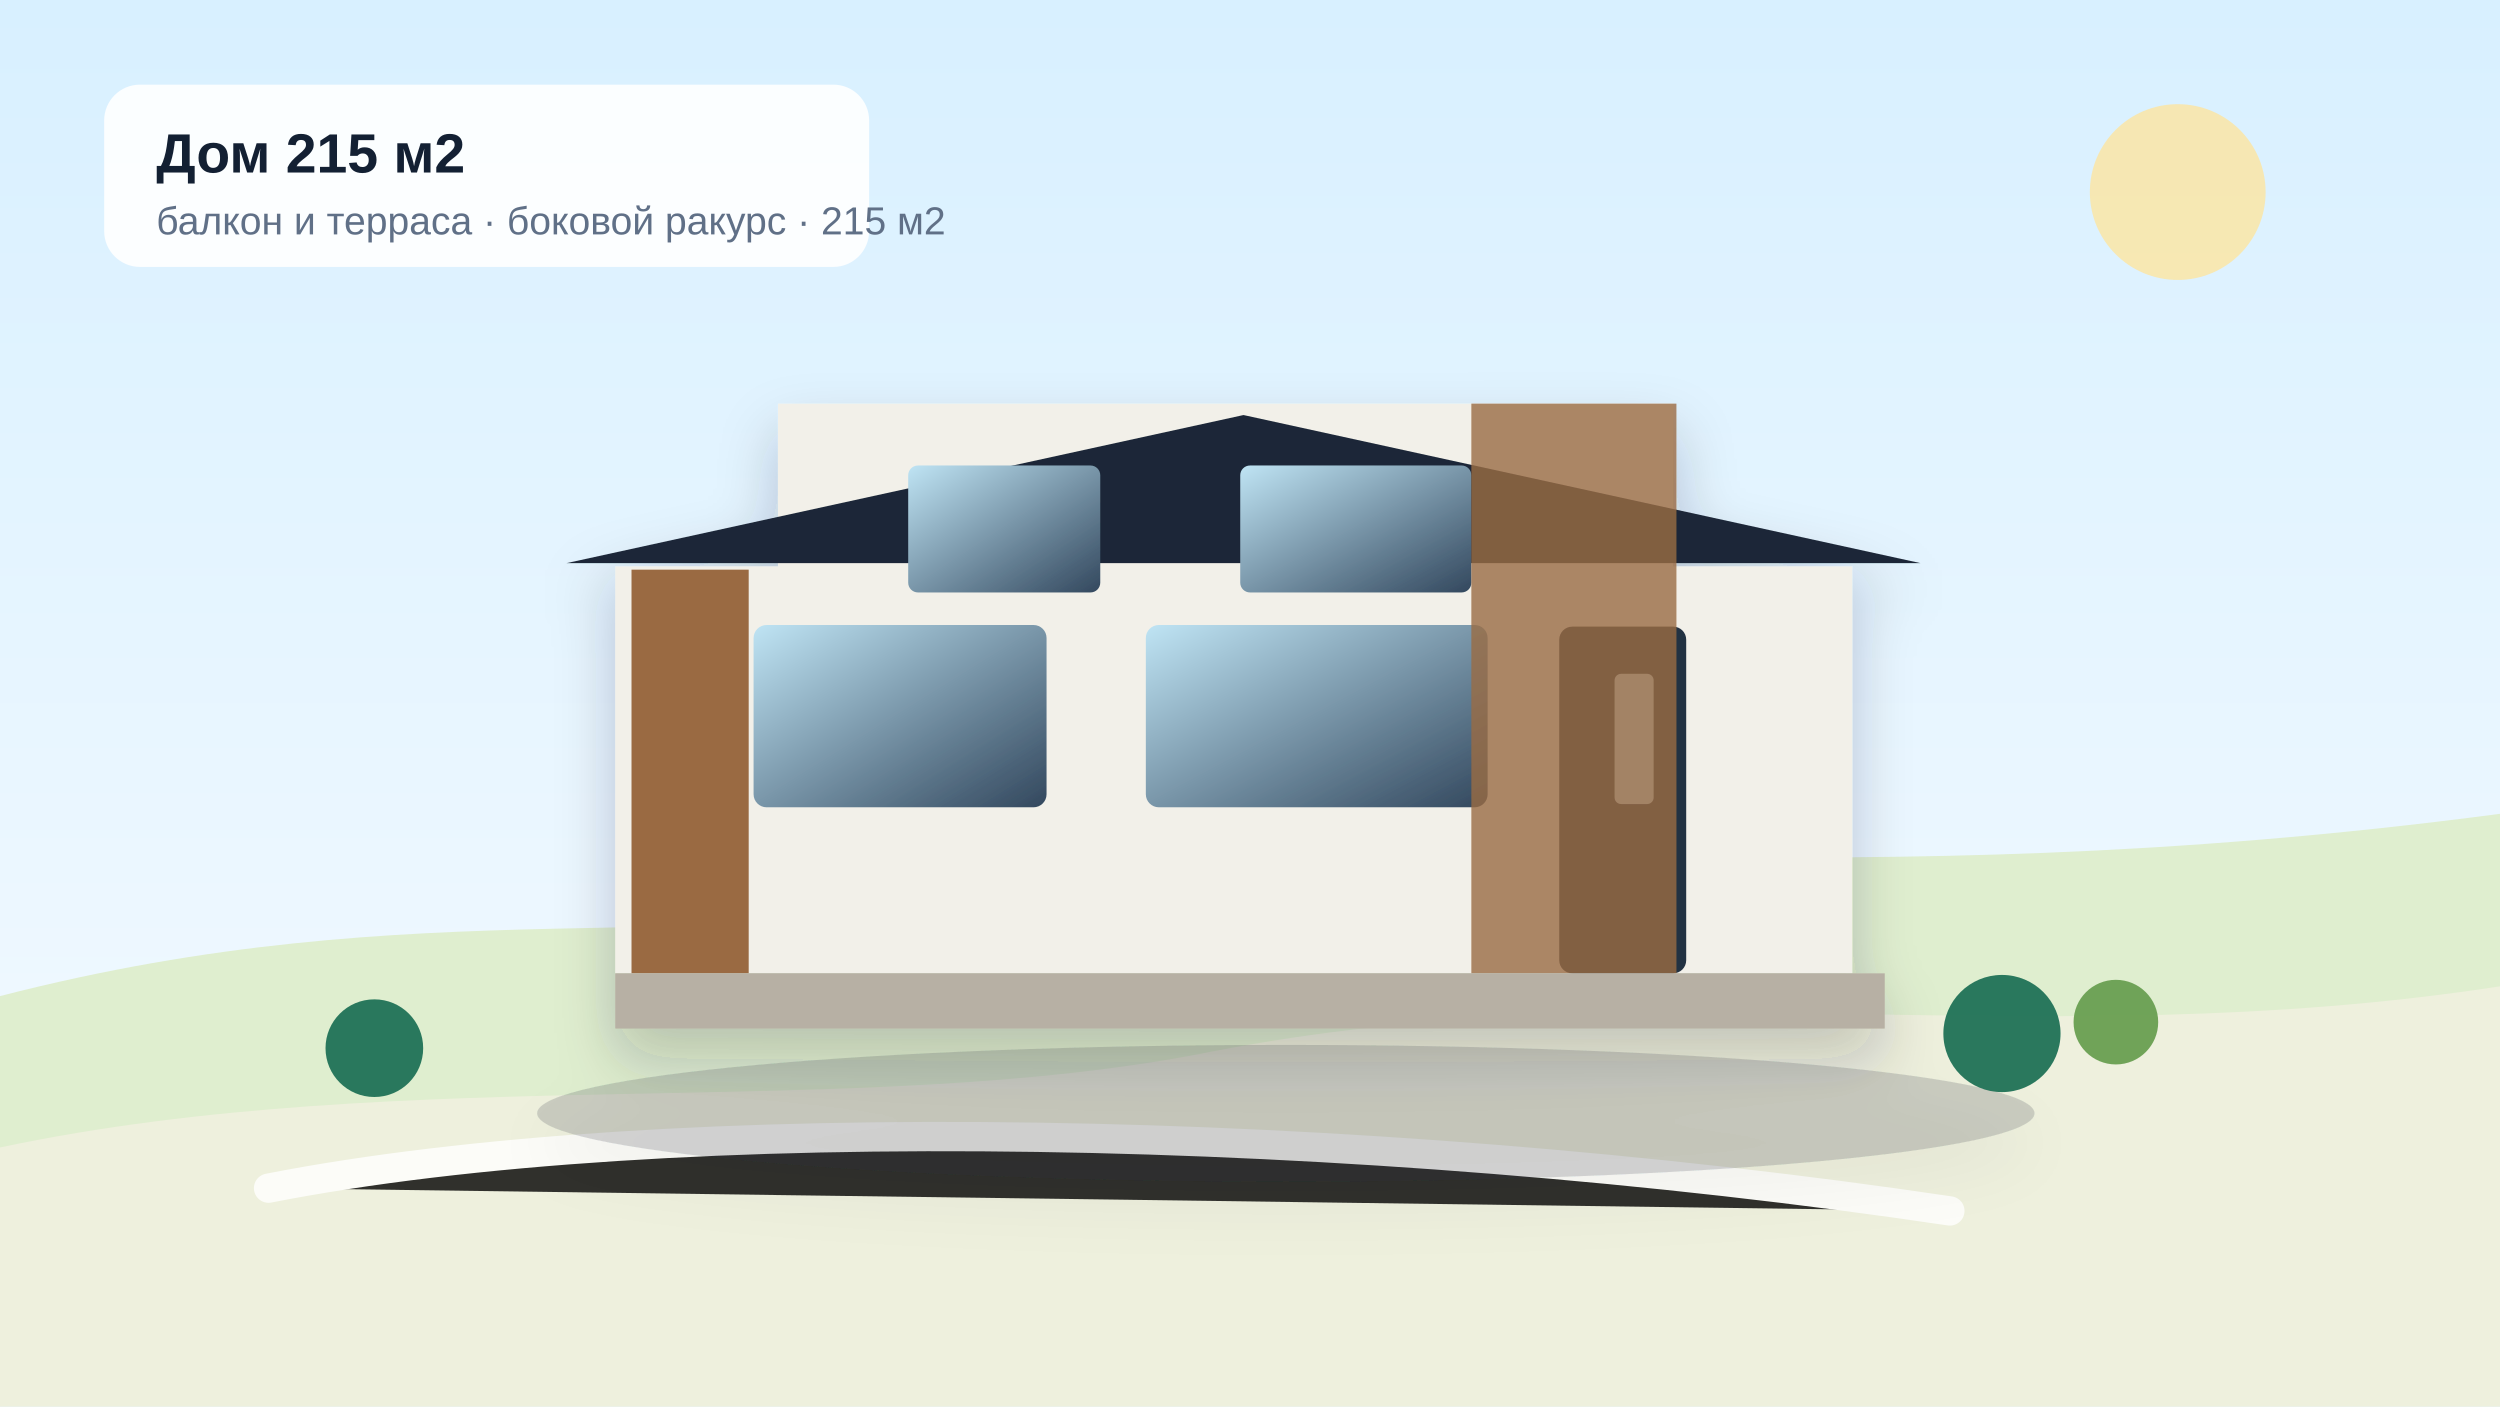
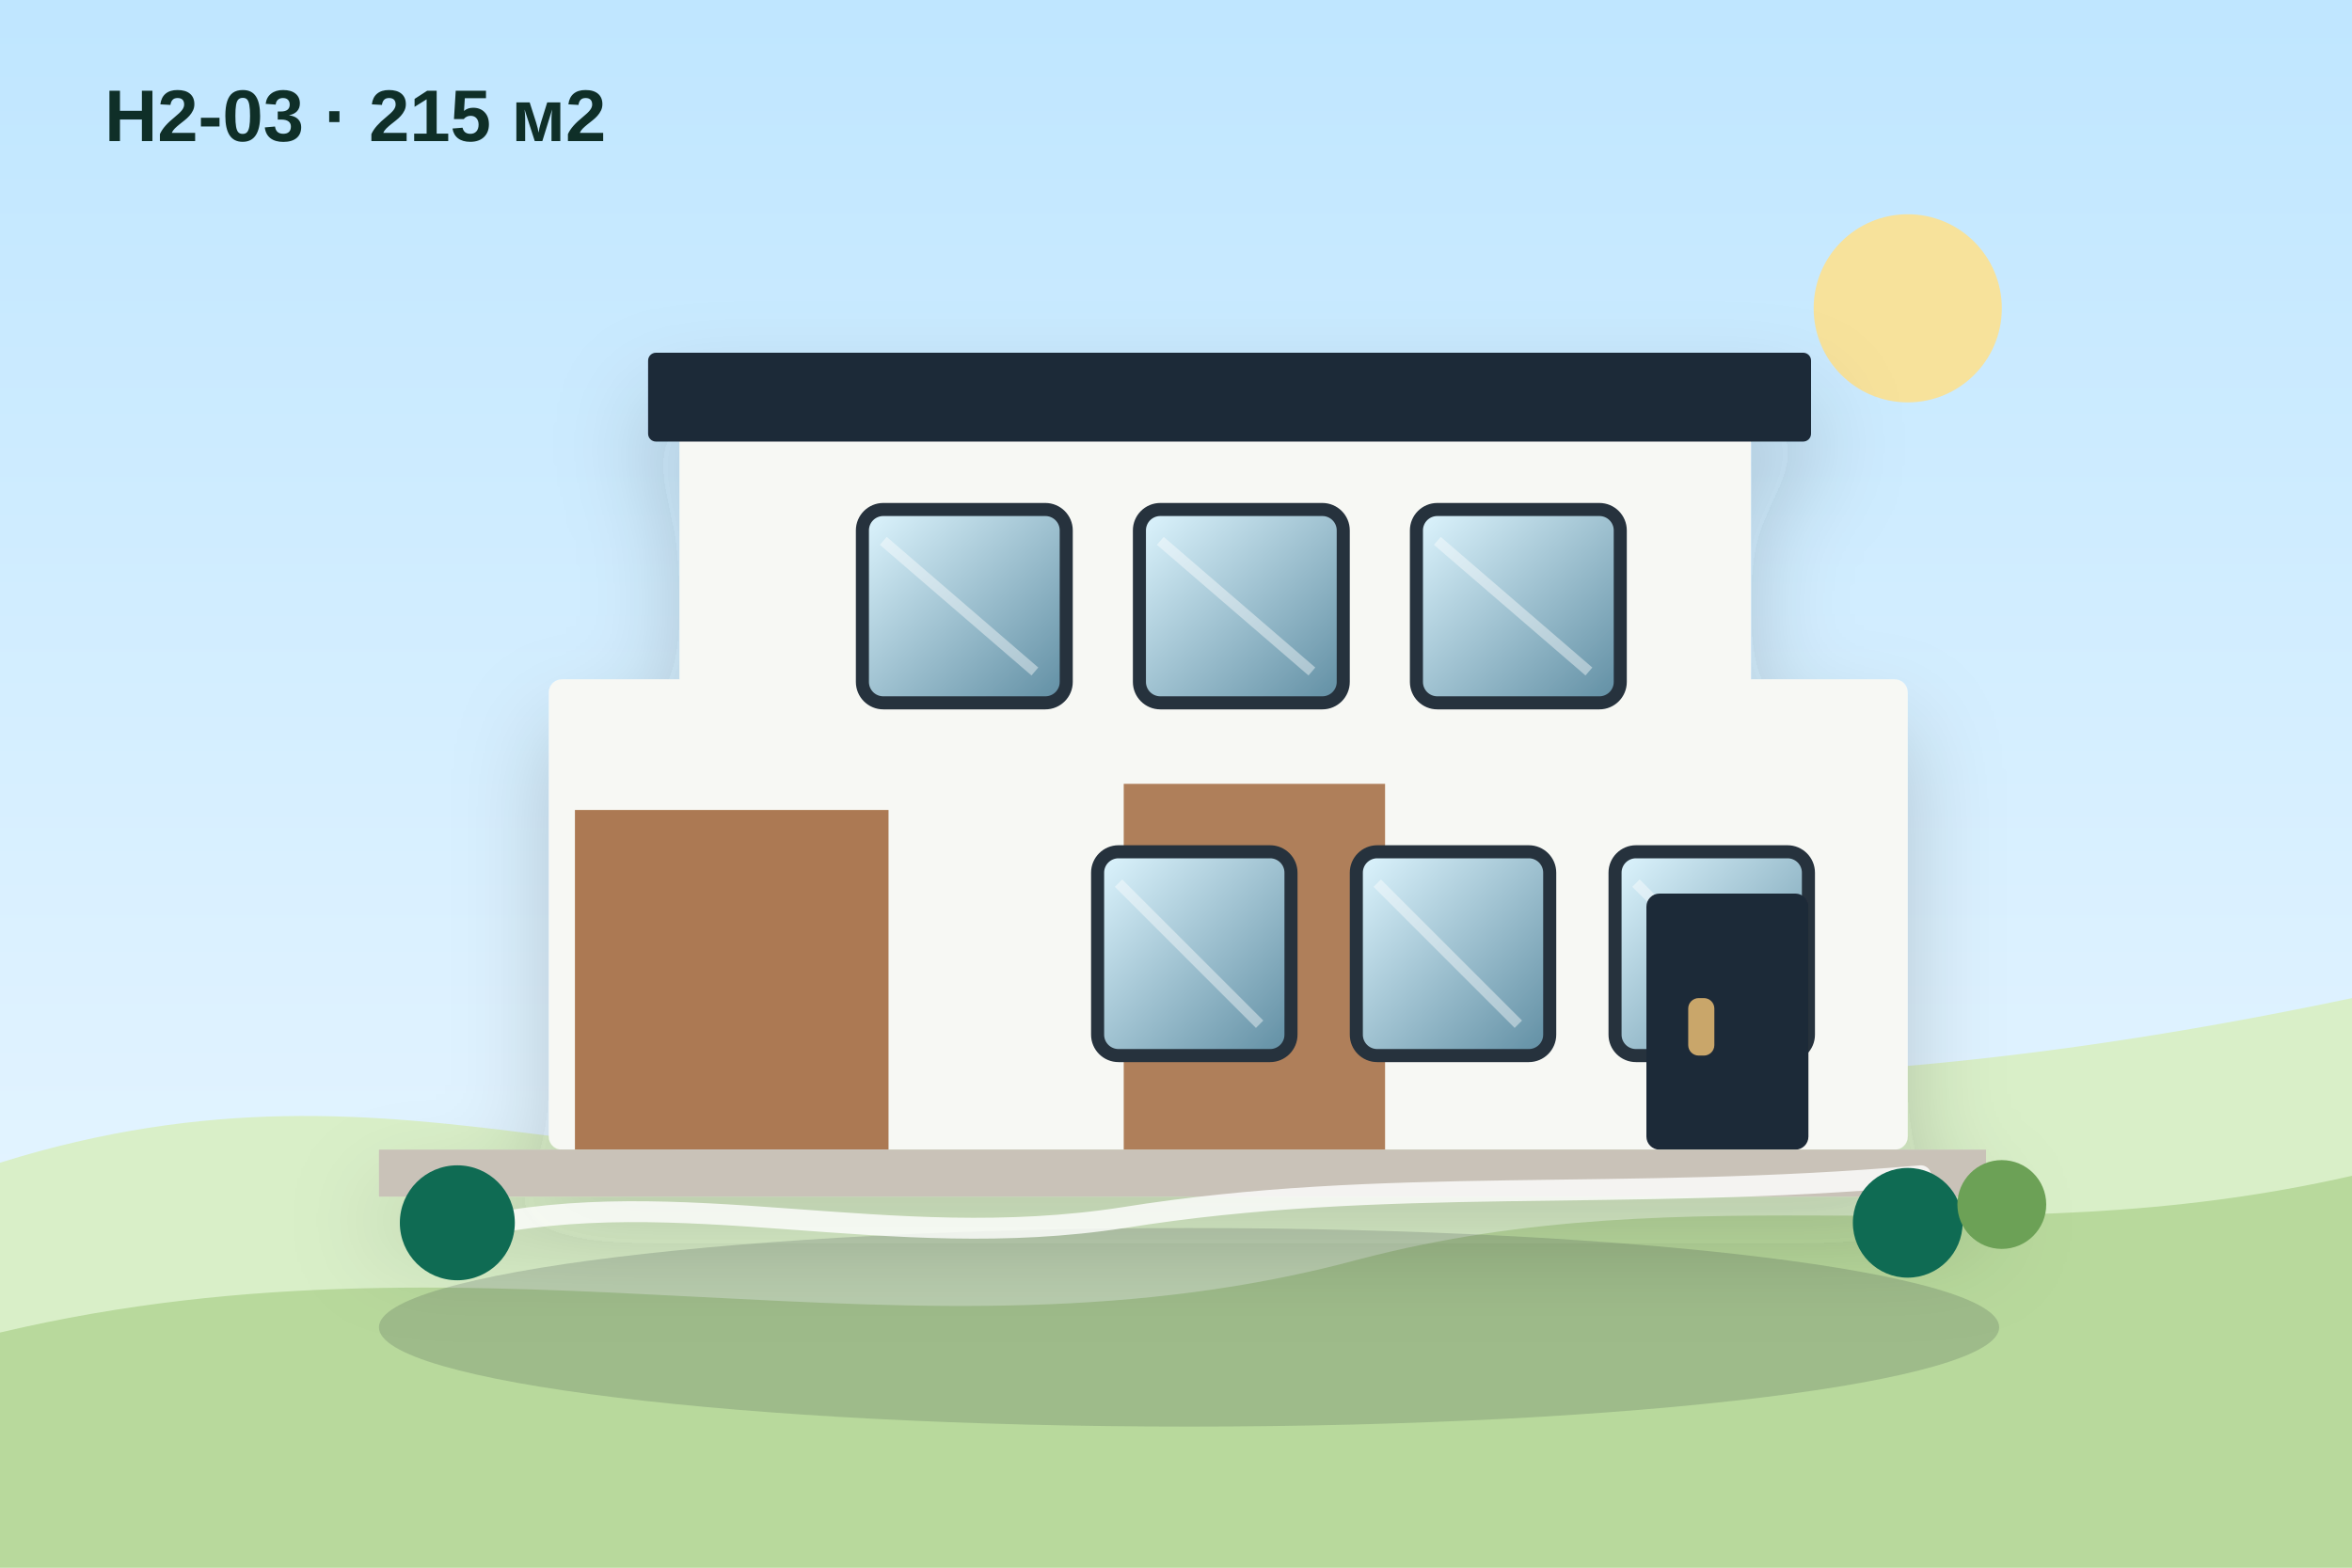
- <svg xmlns="http://www.w3.org/2000/svg" width="1536" height="864" viewBox="0 0 1536 864" role="img">
+ <svg xmlns="http://www.w3.org/2000/svg" viewBox="0 0 900 600" width="900" height="600" role="img">
  <defs>
-     <linearGradient id="sky" x1="0" x2="0" y1="0" y2="1">
-       <stop offset="0" stop-color="#d8f0ff" />
-       <stop offset="1" stop-color="#f7fbff" />
+     <linearGradient id="sky" x1="0" y1="0" x2="0" y2="1">
+       <stop offset="0" stop-color="#bfe6ff" />
+       <stop offset="1" stop-color="#eef8ff" />
    </linearGradient>
-     <linearGradient id="glass" x1="0" x2="1" y1="0" y2="1">
-       <stop offset="0" stop-color="#bfe4f4" />
-       <stop offset="1" stop-color="#33485e" />
+     <linearGradient id="glass" x1="0" y1="0" x2="1" y2="1">
+       <stop offset="0" stop-color="#dff6ff" />
+       <stop offset="1" stop-color="#5f8da2" />
    </linearGradient>
-     <filter id="shadow" x="-20%" y="-20%" width="140%" height="140%">
-       <feDropShadow dx="0" dy="18" stdDeviation="18" flood-color="#1d2733" flood-opacity=".22" />
+     <linearGradient id="room" x1="0" y1="0" x2="1" y2="1">
+       <stop offset="0" stop-color="#ffffff" />
+       <stop offset="1" stop-color="#edf4ef" />
+     </linearGradient>
+     <filter id="shadow" x="-20%" y="-20%" width="140%" height="160%">
+       <feDropShadow dx="0" dy="18" stdDeviation="18" flood-color="#1f2937" flood-opacity="0.18" />
    </filter>
  </defs>
-   <rect width="1536" height="864" fill="url(#sky)" />
-   <circle cx="1338" cy="118" r="54" fill="#ffe49a" opacity=".75" />
-   <path d="M0 612 C260 545 430 590 645 548 C900 500 1120 555 1536 500 L1536 864 L0 864 Z" fill="#dfeecf" />
-   <path d="M0 705 C250 652 526 690 745 646 C1012 594 1250 650 1536 606 L1536 864 L0 864 Z" fill="#eef0dd" />
-   <path d="M165 730 C410 682 835 690 1198 744" stroke="#ffffff" stroke-width="18" stroke-linecap="round" opacity=".8" />
-   <rect x="64" y="52" width="470" height="112" rx="22" fill="#ffffff" opacity=".9" />
-   <text x="96" y="106" font-family="Arial, sans-serif" font-size="34" font-weight="700" fill="#132033">Дом 215 м2</text>
-   <text x="96" y="144" font-family="Arial, sans-serif" font-size="24" fill="#607087">балкон и терраса · боковой ракурс · 215 м2</text>
+   <rect width="900" height="600" fill="url(#sky)" />
+   <path d="M0 445 C160 395 250 470 390 430 C540 390 625 440 900 382 L900 600 L0 600 Z" fill="#d9efc8" />
+   <path d="M0 510 C190 465 350 528 520 482 C650 448 760 482 900 450 L900 600 L0 600 Z" fill="#b8d99c" />
+   <ellipse cx="455" cy="508" rx="310" ry="38" fill="#263238" opacity="0.18" />
+   <circle cx="730" cy="118" r="36" fill="#ffe08a" opacity="0.85" />
  <g filter="url(#shadow)">
-     <ellipse cx="790" cy="684" rx="460" ry="42" fill="#26313d" opacity=".18" />
-     <rect x="378" y="348" width="760" height="250" fill="#f2f0e9" />
-     <rect x="478" y="248" width="550" height="158" fill="#f2f0e9" />
-     <polygon points="348,346 764,255 1180,346" fill="#1c2738" />
-     <rect x="463" y="384" width="180" height="112" rx="8" fill="url(#glass)" />
-     <rect x="704" y="384" width="210" height="112" rx="8" fill="url(#glass)" />
-     <rect x="958" y="385" width="78" height="213" rx="8" fill="#243142" />
-     <rect x="992" y="414" width="24" height="80" rx="4" fill="#c6e3ec" />
-     <rect x="558" y="286" width="118" height="78" rx="6" fill="url(#glass)" />
-     <rect x="762" y="286" width="142" height="78" rx="6" fill="url(#glass)" />
-     <rect x="388" y="350" width="72" height="248" fill="#9a6b43" />
-     <rect x="904" y="248" width="126" height="350" fill="#9a6b43" opacity=".8" />
-     <rect x="378" y="598" width="780" height="34" fill="#b7b0a4" />
+     <rect x="210" y="260" width="520" height="180" rx="5" fill="#f7f8f4" />
+     <rect x="260" y="150" width="410" height="150" rx="5" fill="#f7f8f4" />
+     <rect x="248" y="135" width="445" height="34" rx="3" fill="#1f2937" />
+     <rect x="220" y="310" width="120" height="130" fill="#a66f45" opacity="0.92" />
+     <rect x="430" y="300" width="100" height="140" fill="#a66f45" opacity="0.88" />
+     <rect x="420" y="326" width="74" height="78" rx="8" fill="url(#glass)" stroke="#26323d" stroke-width="5" />
+     <path d="M428 338 L482 392" stroke="#ffffff" stroke-width="4" opacity="0.42" />
+     <rect x="519" y="326" width="74" height="78" rx="8" fill="url(#glass)" stroke="#26323d" stroke-width="5" />
+     <path d="M527 338 L581 392" stroke="#ffffff" stroke-width="4" opacity="0.42" />
+     <rect x="618" y="326" width="74" height="78" rx="8" fill="url(#glass)" stroke="#26323d" stroke-width="5" />
+     <path d="M626 338 L680 392" stroke="#ffffff" stroke-width="4" opacity="0.42" />
+     <rect x="330" y="195" width="78" height="74" rx="8" fill="url(#glass)" stroke="#26323d" stroke-width="5" />
+     <path d="M338 207 L396 257" stroke="#ffffff" stroke-width="4" opacity="0.42" />
+     <rect x="436" y="195" width="78" height="74" rx="8" fill="url(#glass)" stroke="#26323d" stroke-width="5" />
+     <path d="M444 207 L502 257" stroke="#ffffff" stroke-width="4" opacity="0.42" />
+     <rect x="542" y="195" width="78" height="74" rx="8" fill="url(#glass)" stroke="#26323d" stroke-width="5" />
+     <path d="M550 207 L608 257" stroke="#ffffff" stroke-width="4" opacity="0.42" />
+     <rect x="630" y="342" width="62" height="98" rx="5" fill="#1f2937" />
+     <rect x="646" y="382" width="10" height="22" rx="4" fill="#c9a66b" />
+     <rect x="145" y="440" width="615" height="18" fill="#c9c2b8" />
  </g>
-   <g opacity=".95">
-     <circle cx="230" cy="644" r="30" fill="#217257" />
-     <circle cx="1230" cy="635" r="36" fill="#217257" />
-     <circle cx="1300" cy="628" r="26" fill="#6aa052" />
-   </g>
+   <path d="M180 470 C260 452 340 480 430 466 C530 450 620 460 735 450" fill="none" stroke="#ffffff" stroke-width="8" stroke-linecap="round" opacity="0.8" />
+   <circle cx="175" cy="468" r="22" fill="#0f6b53" />
+   <circle cx="730" cy="468" r="21" fill="#0f6b53" />
+   <circle cx="766" cy="461" r="17" fill="#6ca156" />
+   <text x="40" y="54" fill="#0f2f28" font-family="Arial, sans-serif" font-size="28" font-weight="800">H2-03 · 215 м2</text>
</svg>
